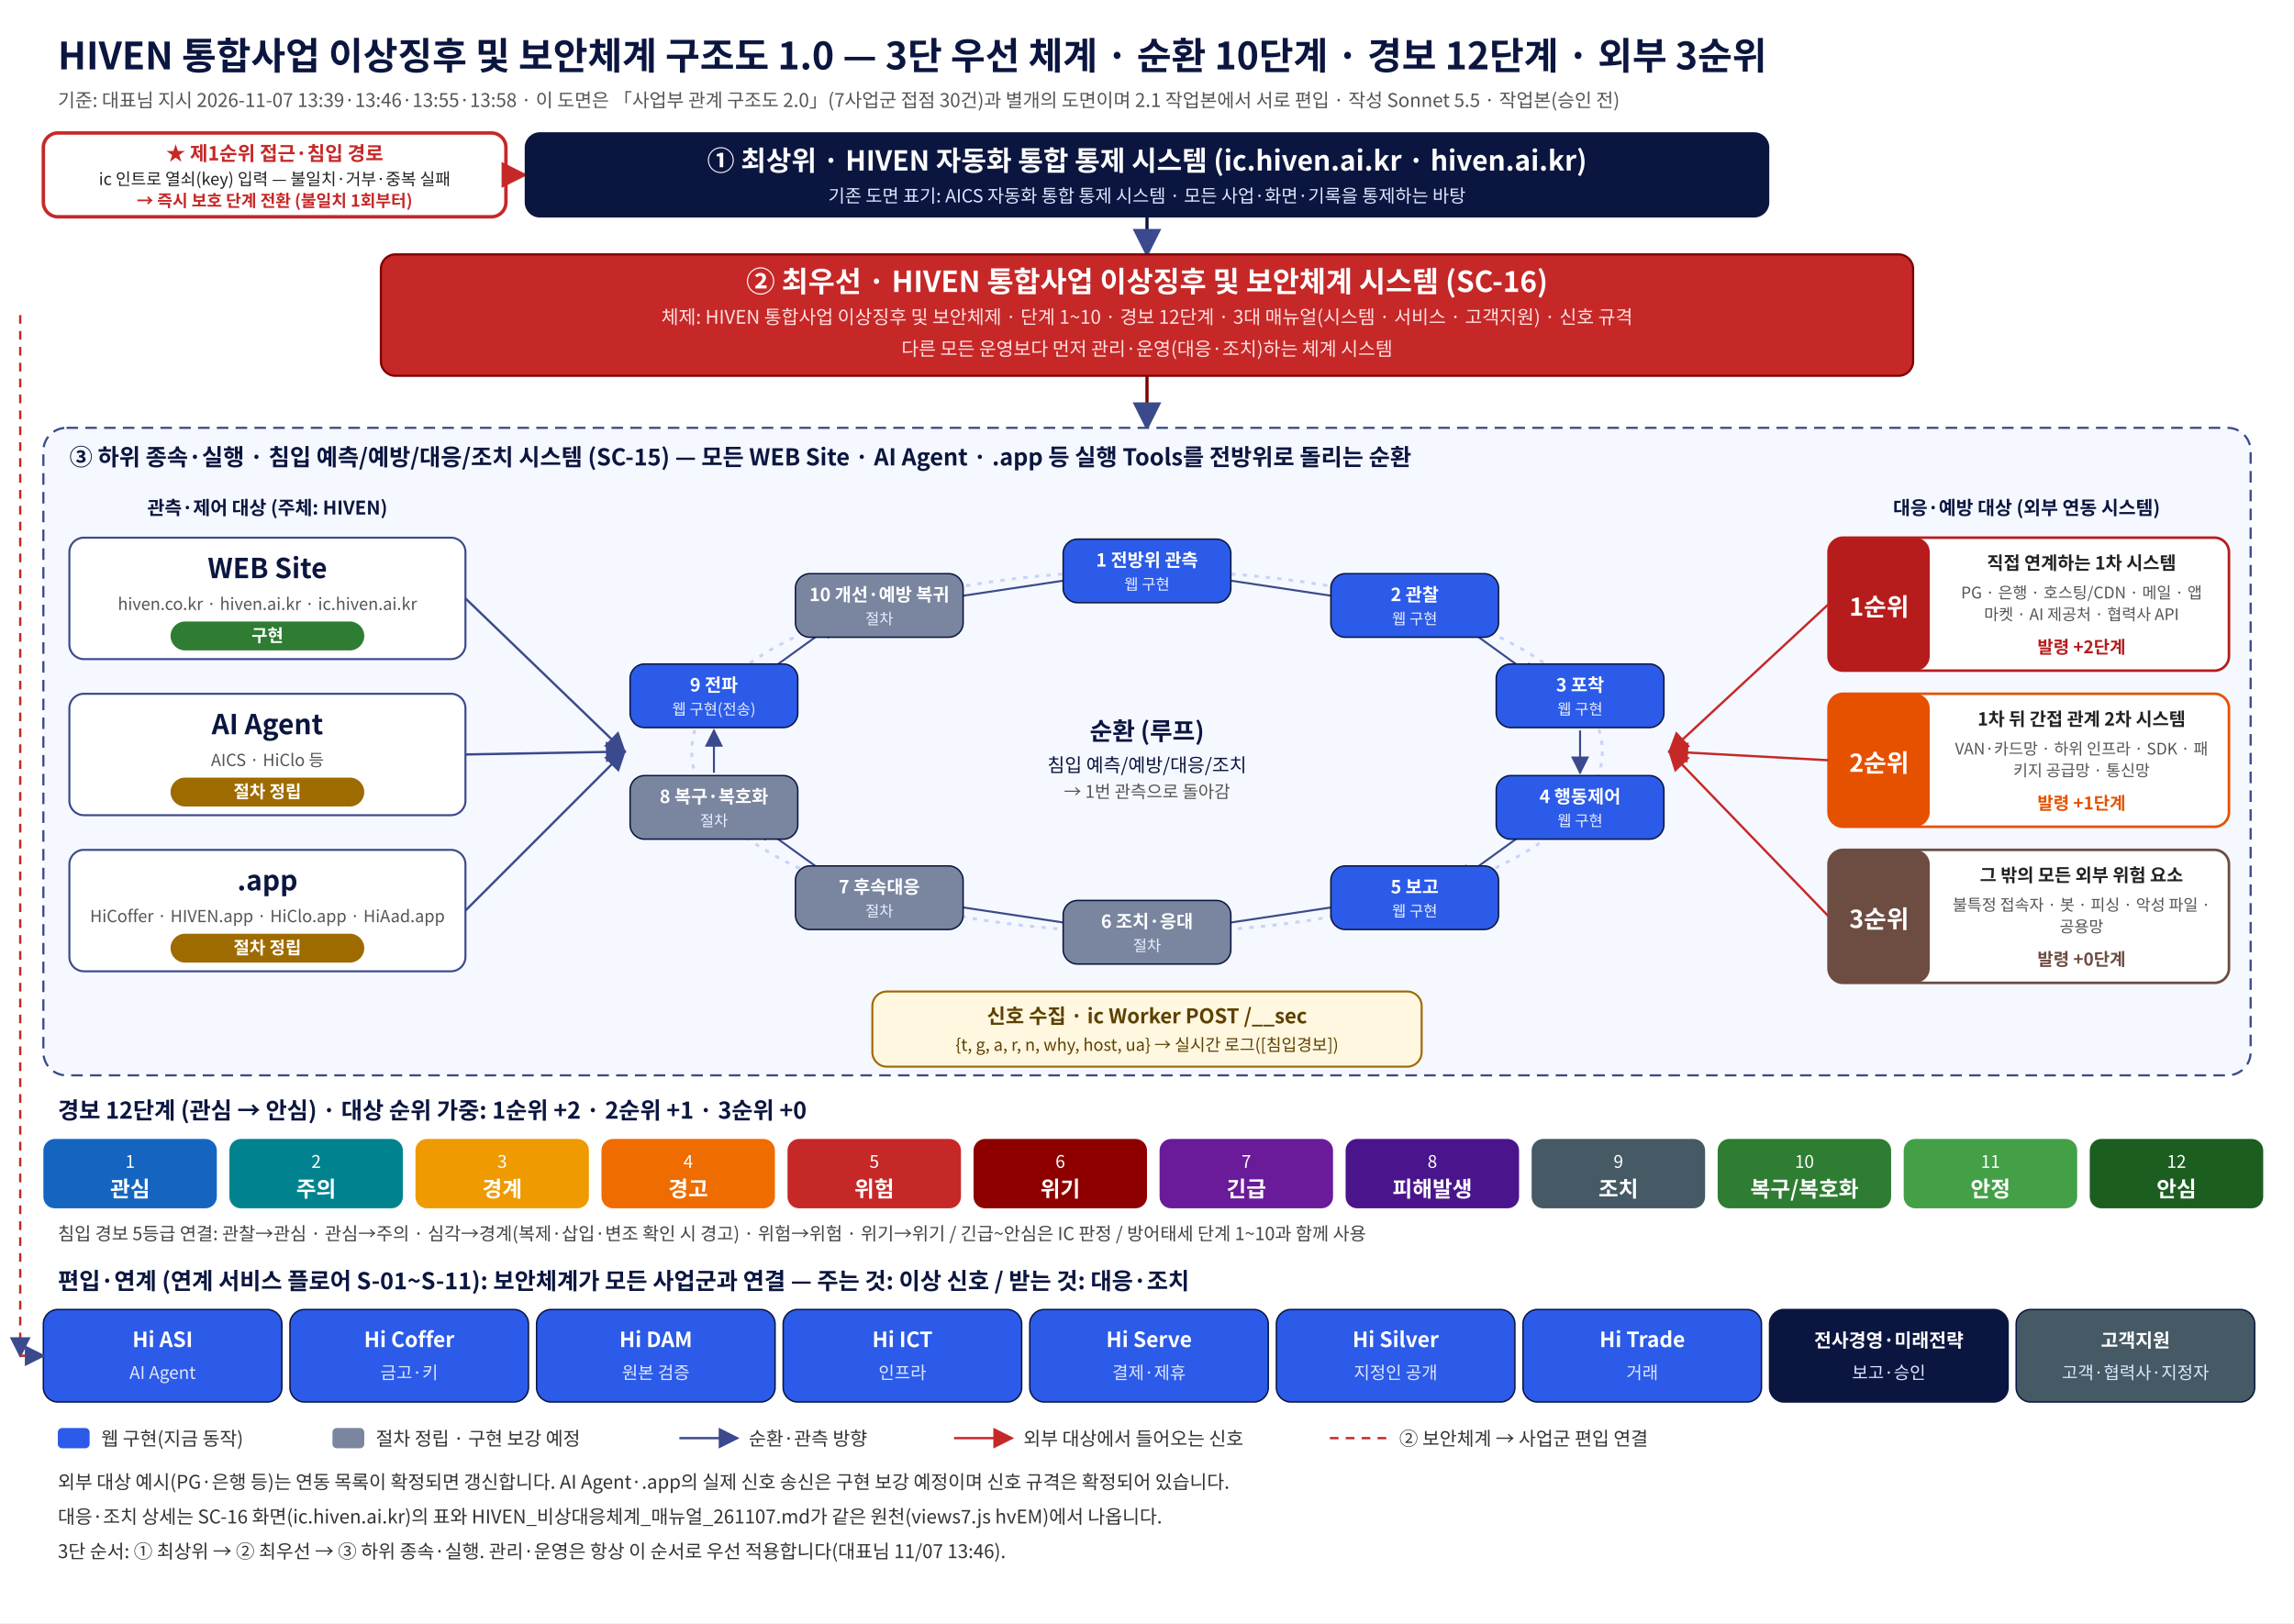
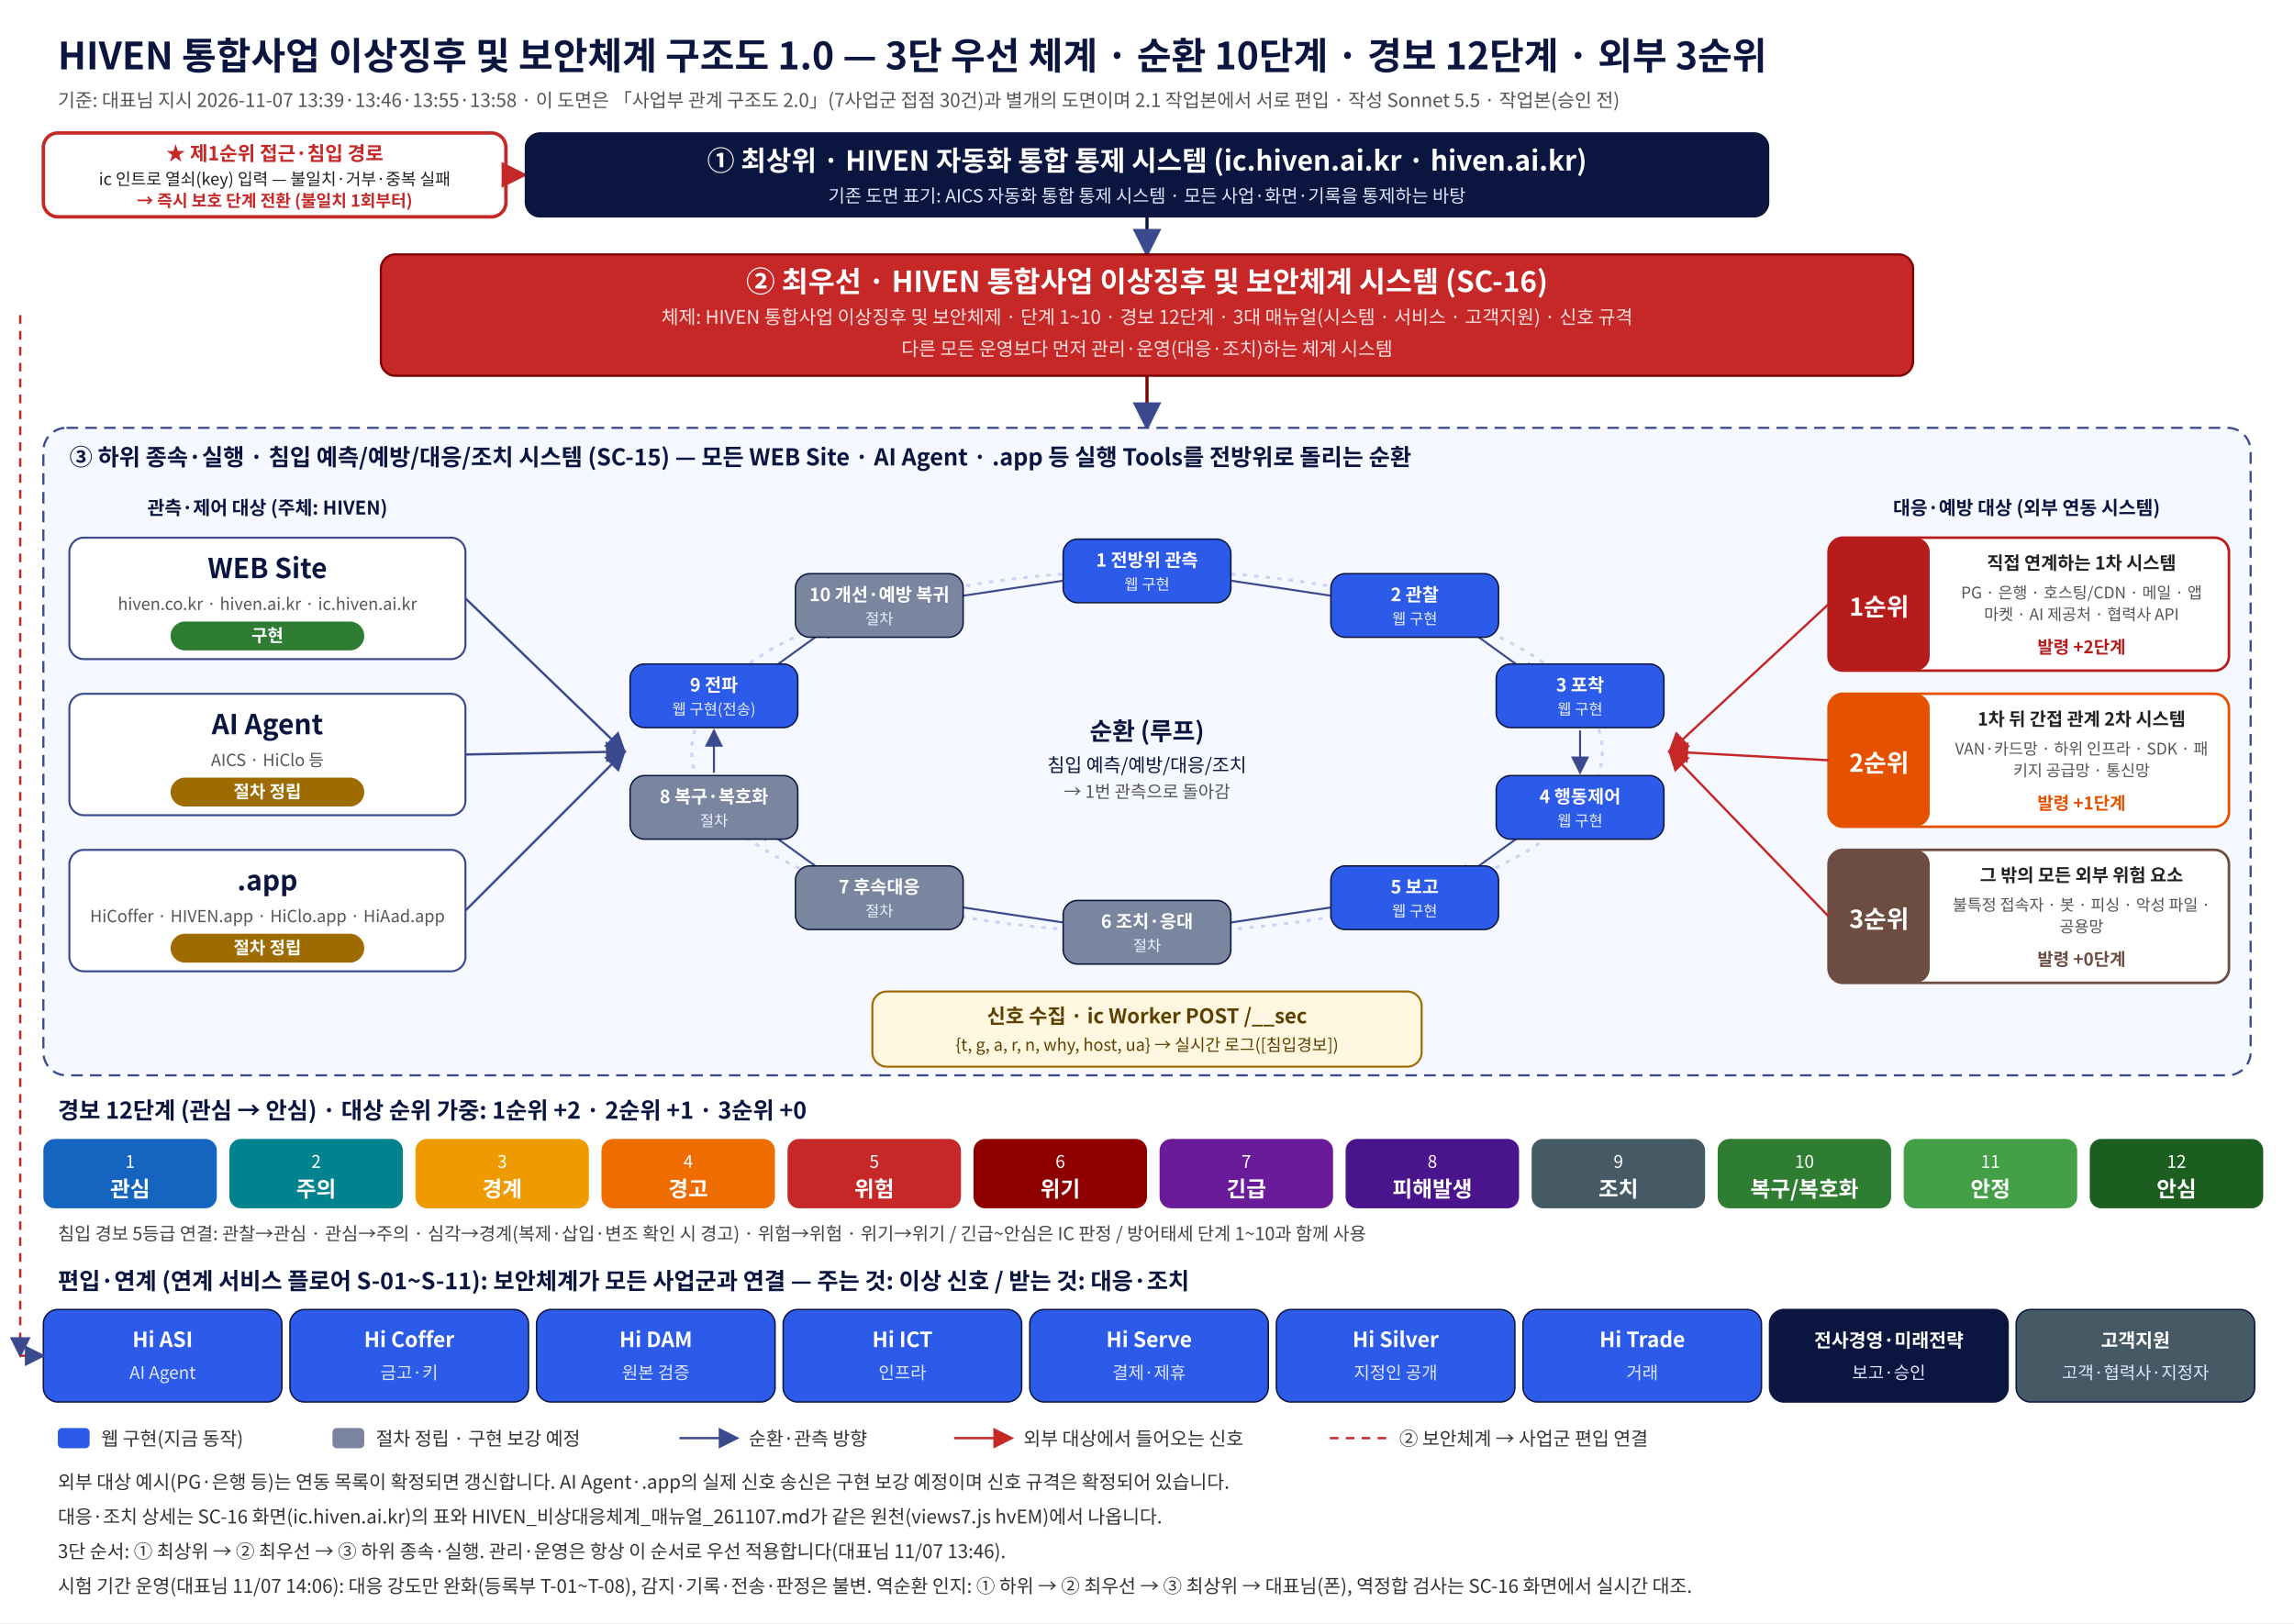
<svg xmlns="http://www.w3.org/2000/svg" width="1587" height="1123" viewBox="0 0 1587 1123" font-family="Pretendard,Noto Sans KR,Noto Sans CJK KR,sans-serif">
  <defs>
    <marker id="ah" markerWidth="9" markerHeight="9" refX="8" refY="4.5" orient="auto-start-reverse">
      <path d="M0,0 L9,4.5 L0,9 z" fill="#3b4a8c" />
    </marker>
    <marker id="ar" markerWidth="9" markerHeight="9" refX="8" refY="4.5" orient="auto">
      <path d="M0,0 L9,4.5 L0,9 z" fill="#c62828" />
    </marker>
  </defs>
  <rect width="1587" height="1123" fill="#fff" />
  <text x="40" y="48" text-anchor="start" font-size="26" font-weight="700" fill="#0b1640">HIVEN 통합사업 이상징후 및 보안체계 구조도 1.0 — 3단 우선 체계 · 순환 10단계 · 경보 12단계 · 외부 3순위</text>
  <text x="40" y="74" text-anchor="start" font-size="13" font-weight="400" fill="#555">기준: 대표님 지시 2026-11-07 13:39·13:46·13:55·13:58 · 이 도면은 「사업부 관계 구조도 2.0」(7사업군 접점 30건)과 별개의 도면이며 2.1 작업본에서 서로 편입 · 작성 Sonnet 5.5 · 작업본(승인 전)</text>
  <rect x="30" y="92" width="320" height="58" rx="10" fill="#fff" stroke="#c62828" stroke-width="2.4" />
  <text x="190" y="111" text-anchor="middle" font-size="13.5" font-weight="700" fill="#c62828">★ 제1순위 접근·침입 경로</text>
  <text x="190" y="128" text-anchor="middle" font-size="11.5" font-weight="400" fill="#222">ic 인트로 열쇠(key) 입력 — 불일치·거부·중복 실패</text>
  <text x="190" y="143" text-anchor="middle" font-size="11.5" font-weight="700" fill="#c62828">→ 즉시 보호 단계 전환 (불일치 1회부터)</text>
  <line x1="350" y1="121" x2="363" y2="121" stroke="#c62828" stroke-width="2" marker-end="url(#ar)" />
  <rect x="363.5" y="92" width="860" height="58" rx="10" fill="#0b1640" stroke="#0b1640" stroke-width="1" />
  <text x="793.5" y="118" text-anchor="middle" font-size="19" font-weight="700" fill="#fff">① 최상위 · HIVEN 자동화 통합 통제 시스템 (ic.hiven.ai.kr · hiven.ai.kr)</text>
  <text x="793.5" y="140" text-anchor="middle" font-size="12.5" font-weight="400" fill="#dfe6ff">기존 도면 표기: AICS 자동화 통합 통제 시스템 · 모든 사업·화면·기록을 통제하는 바탕</text>
  <line x1="793.5" y1="150" x2="793.5" y2="176" stroke="#0b1640" stroke-width="2.2" marker-end="url(#ah)" />
  <rect x="263.5" y="176" width="1060" height="84" rx="10" fill="#c62828" stroke="#7f0000" stroke-width="1.5" />
  <text x="793.5" y="202" text-anchor="middle" font-size="20" font-weight="700" fill="#fff">② 최우선 · HIVEN 통합사업 이상징후 및 보안체계 시스템 (SC-16)</text>
  <text x="793.5" y="224" text-anchor="middle" font-size="13" font-weight="400" fill="#ffe0e0">체제: HIVEN 통합사업 이상징후 및 보안체제 · 단계 1~10 · 경보 12단계 · 3대 매뉴얼(시스템 · 서비스 · 고객지원) · 신호 규격</text>
  <text x="793.5" y="246" text-anchor="middle" font-size="13" font-weight="400" fill="#ffe0e0">다른 모든 운영보다 먼저 관리·운영(대응·조치)하는 체계 시스템</text>
  <line x1="793.5" y1="260" x2="793.5" y2="296" stroke="#7f0000" stroke-width="2.2" marker-end="url(#ah)" />
  <rect x="30" y="296" width="1527" height="448" rx="16" fill="#f5f8ff" stroke="#3b4a8c" stroke-width="1.5" stroke-dasharray="8 5" />
  <text x="48" y="322" text-anchor="start" font-size="16" font-weight="700" fill="#0b1640">③ 하위 종속·실행 · 침입 예측/예방/대응/조치 시스템 (SC-15) — 모든 WEB Site · AI Agent · .app 등 실행 Tools를 전방위로 돌리는 순환</text>
  <text x="185" y="356" text-anchor="middle" font-size="13" font-weight="700" fill="#0b1640">관측·제어 대상 (주체: HIVEN)</text>
  <rect x="48" y="372" width="274" height="84" rx="10" fill="#fff" stroke="#3b4a8c" stroke-width="1.4" />
  <text x="185" y="400" text-anchor="middle" font-size="19" font-weight="700" fill="#0b1640">WEB Site</text>
  <text x="185" y="422" text-anchor="middle" font-size="11.5" font-weight="400" fill="#555">hiven.co.kr · hiven.ai.kr · ic.hiven.ai.kr</text>
  <rect x="118" y="430" width="134" height="20" rx="10" fill="#2e7d32" stroke="#2e7d32" stroke-width="0" />
  <text x="185" y="444" text-anchor="middle" font-size="12" font-weight="700" fill="#fff">구현</text>
  <line x1="322" y1="414" x2="432" y2="520" stroke="#3b4a8c" stroke-width="1.6" marker-end="url(#ah)" />
  <rect x="48" y="480" width="274" height="84" rx="10" fill="#fff" stroke="#3b4a8c" stroke-width="1.4" />
  <text x="185" y="508" text-anchor="middle" font-size="19" font-weight="700" fill="#0b1640">AI Agent</text>
  <text x="185" y="530" text-anchor="middle" font-size="11.5" font-weight="400" fill="#555">AICS · HiClo 등</text>
  <rect x="118" y="538" width="134" height="20" rx="10" fill="#9e6b00" stroke="#9e6b00" stroke-width="0" />
  <text x="185" y="552" text-anchor="middle" font-size="12" font-weight="700" fill="#fff">절차 정립</text>
  <line x1="322" y1="522" x2="432" y2="520" stroke="#3b4a8c" stroke-width="1.6" marker-end="url(#ah)" />
  <rect x="48" y="588" width="274" height="84" rx="10" fill="#fff" stroke="#3b4a8c" stroke-width="1.4" />
  <text x="185" y="616" text-anchor="middle" font-size="19" font-weight="700" fill="#0b1640">.app</text>
  <text x="185" y="638" text-anchor="middle" font-size="11.5" font-weight="400" fill="#555">HiCoffer · HIVEN.app · HiClo.app · HiAad.app</text>
  <rect x="118" y="646" width="134" height="20" rx="10" fill="#9e6b00" stroke="#9e6b00" stroke-width="0" />
  <text x="185" y="660" text-anchor="middle" font-size="12" font-weight="700" fill="#fff">절차 정립</text>
  <line x1="322" y1="630" x2="432" y2="520" stroke="#3b4a8c" stroke-width="1.6" marker-end="url(#ah)" />
  <text x="1402" y="356" text-anchor="middle" font-size="13" font-weight="700" fill="#0b1640">대응·예방 대상 (외부 연동 시스템)</text>
  <rect x="1265" y="372" width="277" height="92" rx="10" fill="#fff" stroke="#b71c1c" stroke-width="1.8" />
  <rect x="1265" y="372" width="70" height="92" rx="10" fill="#b71c1c" stroke="#b71c1c" stroke-width="0" />
  <text x="1300" y="426" text-anchor="middle" font-size="17" font-weight="700" fill="#fff">1순위</text>
  <text x="1440" y="394" text-anchor="middle" font-size="12.5" font-weight="700" fill="#222">직접 연계하는 1차 시스템</text>
  <text x="1440" y="414" text-anchor="middle" font-size="11" font-weight="400" fill="#555">PG · 은행 · 호스팅/CDN · 메일 · 앱</text>
  <text x="1440" y="429" text-anchor="middle" font-size="11" font-weight="400" fill="#555"> 마켓 · AI 제공처 · 협력사 API</text>
  <text x="1440" y="452" text-anchor="middle" font-size="12" font-weight="700" fill="#b71c1c">발령 +2단계</text>
  <line x1="1265" y1="418" x2="1155" y2="520" stroke="#c62828" stroke-width="1.6" marker-end="url(#ar)" />
  <rect x="1265" y="480" width="277" height="92" rx="10" fill="#fff" stroke="#e65100" stroke-width="1.8" />
  <rect x="1265" y="480" width="70" height="92" rx="10" fill="#e65100" stroke="#e65100" stroke-width="0" />
  <text x="1300" y="534" text-anchor="middle" font-size="17" font-weight="700" fill="#fff">2순위</text>
  <text x="1440" y="502" text-anchor="middle" font-size="12.5" font-weight="700" fill="#222">1차 뒤 간접 관계 2차 시스템</text>
  <text x="1440" y="522" text-anchor="middle" font-size="11" font-weight="400" fill="#555">VAN·카드망 · 하위 인프라 · SDK · 패</text>
  <text x="1440" y="537" text-anchor="middle" font-size="11" font-weight="400" fill="#555">키지 공급망 · 통신망</text>
  <text x="1440" y="560" text-anchor="middle" font-size="12" font-weight="700" fill="#e65100">발령 +1단계</text>
  <line x1="1265" y1="526" x2="1155" y2="520" stroke="#c62828" stroke-width="1.6" marker-end="url(#ar)" />
  <rect x="1265" y="588" width="277" height="92" rx="10" fill="#fff" stroke="#6d4c41" stroke-width="1.8" />
  <rect x="1265" y="588" width="70" height="92" rx="10" fill="#6d4c41" stroke="#6d4c41" stroke-width="0" />
  <text x="1300" y="642" text-anchor="middle" font-size="17" font-weight="700" fill="#fff">3순위</text>
  <text x="1440" y="610" text-anchor="middle" font-size="12.5" font-weight="700" fill="#222">그 밖의 모든 외부 위험 요소</text>
  <text x="1440" y="630" text-anchor="middle" font-size="11" font-weight="400" fill="#555">불특정 접속자 · 봇 · 피싱 · 악성 파일 ·</text>
  <text x="1440" y="645" text-anchor="middle" font-size="11" font-weight="400" fill="#555"> 공용망</text>
  <text x="1440" y="668" text-anchor="middle" font-size="12" font-weight="700" fill="#6d4c41">발령 +0단계</text>
  <line x1="1265" y1="634" x2="1155" y2="520" stroke="#c62828" stroke-width="1.6" marker-end="url(#ar)" />
  <ellipse cx="793.5" cy="520" rx="315" ry="125" fill="none" stroke="#c9d3f5" stroke-width="2" stroke-dasharray="3 5" />
  <line x1="827.2" y1="398.1" x2="944.9" y2="415.8" stroke="#3b4a8c" stroke-width="1.4" marker-end="url(#ah)" />
  <line x1="1008.5" y1="430.4" x2="1063.2" y2="469.9" stroke="#3b4a8c" stroke-width="1.4" marker-end="url(#ah)" />
  <line x1="1093.1" y1="505.4" x2="1093.1" y2="534.6" stroke="#3b4a8c" stroke-width="1.4" marker-end="url(#ah)" />
  <line x1="1063.2" y1="570.1" x2="1008.5" y2="609.6" stroke="#3b4a8c" stroke-width="1.4" marker-end="url(#ah)" />
  <line x1="944.9" y1="624.2" x2="827.2" y2="641.9" stroke="#3b4a8c" stroke-width="1.4" marker-end="url(#ah)" />
  <line x1="759.8" y1="641.9" x2="642.1" y2="624.2" stroke="#3b4a8c" stroke-width="1.4" marker-end="url(#ah)" />
  <line x1="578.5" y1="609.6" x2="523.8" y2="570.1" stroke="#3b4a8c" stroke-width="1.4" marker-end="url(#ah)" />
  <line x1="493.9" y1="534.6" x2="493.9" y2="505.4" stroke="#3b4a8c" stroke-width="1.4" marker-end="url(#ah)" />
  <line x1="523.8" y1="469.9" x2="578.5" y2="430.4" stroke="#3b4a8c" stroke-width="1.4" marker-end="url(#ah)" />
  <line x1="642.1" y1="415.8" x2="759.8" y2="398.1" stroke="#3b4a8c" stroke-width="1.4" marker-end="url(#ah)" />
  <rect x="735.5" y="373.0" width="116" height="44" rx="10" fill="#2b5be8" stroke="#0b1640" stroke-width="1" />
  <text x="793.5" y="392.0" text-anchor="middle" font-size="12.5" font-weight="700" fill="#fff">1 전방위 관측</text>
  <text x="793.5" y="408.0" text-anchor="middle" font-size="10.5" font-weight="400" fill="#e8edff">웹 구현</text>
  <rect x="920.7" y="396.9" width="116" height="44" rx="10" fill="#2b5be8" stroke="#0b1640" stroke-width="1" />
  <text x="978.7" y="415.9" text-anchor="middle" font-size="12.5" font-weight="700" fill="#fff">2 관찰</text>
  <text x="978.7" y="431.9" text-anchor="middle" font-size="10.5" font-weight="400" fill="#e8edff">웹 구현</text>
  <rect x="1035.1" y="459.4" width="116" height="44" rx="10" fill="#2b5be8" stroke="#0b1640" stroke-width="1" />
  <text x="1093.1" y="478.4" text-anchor="middle" font-size="12.5" font-weight="700" fill="#fff">3 포착</text>
  <text x="1093.1" y="494.4" text-anchor="middle" font-size="10.5" font-weight="400" fill="#e8edff">웹 구현</text>
  <rect x="1035.1" y="536.6" width="116" height="44" rx="10" fill="#2b5be8" stroke="#0b1640" stroke-width="1" />
  <text x="1093.1" y="555.6" text-anchor="middle" font-size="12.5" font-weight="700" fill="#fff">4 행동제어</text>
  <text x="1093.1" y="571.6" text-anchor="middle" font-size="10.5" font-weight="400" fill="#e8edff">웹 구현</text>
  <rect x="920.7" y="599.1" width="116" height="44" rx="10" fill="#2b5be8" stroke="#0b1640" stroke-width="1" />
  <text x="978.7" y="618.1" text-anchor="middle" font-size="12.5" font-weight="700" fill="#fff">5 보고</text>
  <text x="978.7" y="634.1" text-anchor="middle" font-size="10.5" font-weight="400" fill="#e8edff">웹 구현</text>
  <rect x="735.5" y="623.0" width="116" height="44" rx="10" fill="#7a869f" stroke="#0b1640" stroke-width="1" />
  <text x="793.5" y="642.0" text-anchor="middle" font-size="12.5" font-weight="700" fill="#fff">6 조치·응대</text>
  <text x="793.5" y="658.0" text-anchor="middle" font-size="10.5" font-weight="400" fill="#e8edff">절차</text>
  <rect x="550.3" y="599.1" width="116" height="44" rx="10" fill="#7a869f" stroke="#0b1640" stroke-width="1" />
  <text x="608.3" y="618.1" text-anchor="middle" font-size="12.5" font-weight="700" fill="#fff">7 후속대응</text>
  <text x="608.3" y="634.1" text-anchor="middle" font-size="10.5" font-weight="400" fill="#e8edff">절차</text>
  <rect x="435.9" y="536.6" width="116" height="44" rx="10" fill="#7a869f" stroke="#0b1640" stroke-width="1" />
  <text x="493.9" y="555.6" text-anchor="middle" font-size="12.5" font-weight="700" fill="#fff">8 복구·복호화</text>
  <text x="493.9" y="571.6" text-anchor="middle" font-size="10.5" font-weight="400" fill="#e8edff">절차</text>
  <rect x="435.9" y="459.4" width="116" height="44" rx="10" fill="#2b5be8" stroke="#0b1640" stroke-width="1" />
  <text x="493.9" y="478.4" text-anchor="middle" font-size="12.5" font-weight="700" fill="#fff">9 전파</text>
  <text x="493.9" y="494.4" text-anchor="middle" font-size="10.5" font-weight="400" fill="#e8edff">웹 구현(전송)</text>
  <rect x="550.3" y="396.9" width="116" height="44" rx="10" fill="#7a869f" stroke="#0b1640" stroke-width="1" />
  <text x="608.3" y="415.9" text-anchor="middle" font-size="12.5" font-weight="700" fill="#fff">10 개선·예방 복귀</text>
  <text x="608.3" y="431.9" text-anchor="middle" font-size="10.5" font-weight="400" fill="#e8edff">절차</text>
  <text x="793.5" y="512" text-anchor="middle" font-size="17" font-weight="700" fill="#0b1640">순환 (루프)</text>
  <text x="793.5" y="534" text-anchor="middle" font-size="13" font-weight="400" fill="#0b1640">침입 예측/예방/대응/조치</text>
  <text x="793.5" y="552" text-anchor="middle" font-size="12" font-weight="400" fill="#555">→ 1번 관측으로 돌아감</text>
  <rect x="603.5" y="686" width="380" height="52" rx="10" fill="#fff7e0" stroke="#9e6b00" stroke-width="1.4" />
  <text x="793.5" y="708" text-anchor="middle" font-size="14" font-weight="700" fill="#5d4000">신호 수집 · ic Worker  POST /__sec</text>
  <text x="793.5" y="727" text-anchor="middle" font-size="11.5" font-weight="400" fill="#5d4000">{t, g, a, r, n, why, host, ua} → 실시간 로그([침입경보])</text>
  <text x="40" y="774" text-anchor="start" font-size="16" font-weight="700" fill="#0b1640">경보 12단계 (관심 → 안심) · 대상 순위 가중: 1순위 +2 · 2순위 +1 · 3순위 +0</text>
  <rect x="30.0" y="788" width="120" height="48" rx="8" fill="#1565c0" stroke="#1565c0" stroke-width="0" />
  <text x="90.0" y="808" text-anchor="middle" font-size="12" font-weight="400" fill="#fff">1</text>
  <text x="90.0" y="828" text-anchor="middle" font-size="15" font-weight="700" fill="#fff">관심</text>
  <rect x="158.7" y="788" width="120" height="48" rx="8" fill="#00838f" stroke="#00838f" stroke-width="0" />
  <text x="218.7" y="808" text-anchor="middle" font-size="12" font-weight="400" fill="#fff">2</text>
  <text x="218.7" y="828" text-anchor="middle" font-size="15" font-weight="700" fill="#fff">주의</text>
  <rect x="287.4" y="788" width="120" height="48" rx="8" fill="#ef9a00" stroke="#ef9a00" stroke-width="0" />
  <text x="347.4" y="808" text-anchor="middle" font-size="12" font-weight="400" fill="#fff">3</text>
  <text x="347.4" y="828" text-anchor="middle" font-size="15" font-weight="700" fill="#fff">경계</text>
  <rect x="416.1" y="788" width="120" height="48" rx="8" fill="#ef6c00" stroke="#ef6c00" stroke-width="0" />
  <text x="476.1" y="808" text-anchor="middle" font-size="12" font-weight="400" fill="#fff">4</text>
  <text x="476.1" y="828" text-anchor="middle" font-size="15" font-weight="700" fill="#fff">경고</text>
  <rect x="544.8" y="788" width="120" height="48" rx="8" fill="#c62828" stroke="#c62828" stroke-width="0" />
  <text x="604.8" y="808" text-anchor="middle" font-size="12" font-weight="400" fill="#fff">5</text>
  <text x="604.8" y="828" text-anchor="middle" font-size="15" font-weight="700" fill="#fff">위험</text>
  <rect x="673.5" y="788" width="120" height="48" rx="8" fill="#8e0000" stroke="#8e0000" stroke-width="0" />
  <text x="733.5" y="808" text-anchor="middle" font-size="12" font-weight="400" fill="#fff">6</text>
  <text x="733.5" y="828" text-anchor="middle" font-size="15" font-weight="700" fill="#fff">위기</text>
  <rect x="802.2" y="788" width="120" height="48" rx="8" fill="#6a1b9a" stroke="#6a1b9a" stroke-width="0" />
  <text x="862.2" y="808" text-anchor="middle" font-size="12" font-weight="400" fill="#fff">7</text>
  <text x="862.2" y="828" text-anchor="middle" font-size="15" font-weight="700" fill="#fff">긴급</text>
  <rect x="930.9" y="788" width="120" height="48" rx="8" fill="#4a148c" stroke="#4a148c" stroke-width="0" />
  <text x="990.9" y="808" text-anchor="middle" font-size="12" font-weight="400" fill="#fff">8</text>
  <text x="990.9" y="828" text-anchor="middle" font-size="15" font-weight="700" fill="#fff">피해발생</text>
  <rect x="1059.6" y="788" width="120" height="48" rx="8" fill="#455a64" stroke="#455a64" stroke-width="0" />
  <text x="1119.6" y="808" text-anchor="middle" font-size="12" font-weight="400" fill="#fff">9</text>
  <text x="1119.6" y="828" text-anchor="middle" font-size="15" font-weight="700" fill="#fff">조치</text>
  <rect x="1188.3" y="788" width="120" height="48" rx="8" fill="#2e7d32" stroke="#2e7d32" stroke-width="0" />
  <text x="1248.3" y="808" text-anchor="middle" font-size="12" font-weight="400" fill="#fff">10</text>
  <text x="1248.3" y="828" text-anchor="middle" font-size="15" font-weight="700" fill="#fff">복구/복호화</text>
  <rect x="1317.0" y="788" width="120" height="48" rx="8" fill="#43a047" stroke="#43a047" stroke-width="0" />
  <text x="1377.0" y="808" text-anchor="middle" font-size="12" font-weight="400" fill="#fff">11</text>
  <text x="1377.0" y="828" text-anchor="middle" font-size="15" font-weight="700" fill="#fff">안정</text>
  <rect x="1445.7" y="788" width="120" height="48" rx="8" fill="#1b5e20" stroke="#1b5e20" stroke-width="0" />
  <text x="1505.7" y="808" text-anchor="middle" font-size="12" font-weight="400" fill="#fff">12</text>
  <text x="1505.7" y="828" text-anchor="middle" font-size="15" font-weight="700" fill="#fff">안심</text>
  <text x="40" y="858" text-anchor="start" font-size="12.5" font-weight="400" fill="#444">침입 경보 5등급 연결: 관찰→관심 · 관심→주의 · 심각→경계(복제·삽입·변조 확인 시 경고) · 위험→위험 · 위기→위기 / 긴급~안심은 IC 판정 / 방어태세 단계 1~10과 함께 사용</text>
  <text x="40" y="892" text-anchor="start" font-size="16" font-weight="700" fill="#0b1640">편입·연계 (연계 서비스 플로어 S-01~S-11): 보안체계가 모든 사업군과 연결 — 주는 것: 이상 신호 / 받는 것: 대응·조치</text>
  <rect x="30.0" y="906" width="165" height="64" rx="10" fill="#2b5be8" stroke="#0b1640" stroke-width="1" />
  <text x="112.5" y="932" text-anchor="middle" font-size="14.5" font-weight="700" fill="#fff">Hi ASI</text>
  <text x="112.5" y="954" text-anchor="middle" font-size="12" font-weight="400" fill="#dfe6ff">AI Agent</text>
  <rect x="200.6" y="906" width="165" height="64" rx="10" fill="#2b5be8" stroke="#0b1640" stroke-width="1" />
  <text x="283.1" y="932" text-anchor="middle" font-size="14.5" font-weight="700" fill="#fff">Hi Coffer</text>
  <text x="283.1" y="954" text-anchor="middle" font-size="12" font-weight="400" fill="#dfe6ff">금고·키</text>
  <rect x="371.2" y="906" width="165" height="64" rx="10" fill="#2b5be8" stroke="#0b1640" stroke-width="1" />
  <text x="453.7" y="932" text-anchor="middle" font-size="14.5" font-weight="700" fill="#fff">Hi DAM</text>
  <text x="453.7" y="954" text-anchor="middle" font-size="12" font-weight="400" fill="#dfe6ff">원본 검증</text>
  <rect x="541.8" y="906" width="165" height="64" rx="10" fill="#2b5be8" stroke="#0b1640" stroke-width="1" />
  <text x="624.3" y="932" text-anchor="middle" font-size="14.5" font-weight="700" fill="#fff">Hi ICT</text>
  <text x="624.3" y="954" text-anchor="middle" font-size="12" font-weight="400" fill="#dfe6ff">인프라</text>
  <rect x="712.4" y="906" width="165" height="64" rx="10" fill="#2b5be8" stroke="#0b1640" stroke-width="1" />
  <text x="794.9" y="932" text-anchor="middle" font-size="14.5" font-weight="700" fill="#fff">Hi Serve</text>
  <text x="794.9" y="954" text-anchor="middle" font-size="12" font-weight="400" fill="#dfe6ff">결제·제휴</text>
  <rect x="883.0" y="906" width="165" height="64" rx="10" fill="#2b5be8" stroke="#0b1640" stroke-width="1" />
  <text x="965.5" y="932" text-anchor="middle" font-size="14.5" font-weight="700" fill="#fff">Hi Silver</text>
  <text x="965.5" y="954" text-anchor="middle" font-size="12" font-weight="400" fill="#dfe6ff">지정인 공개</text>
  <rect x="1053.6" y="906" width="165" height="64" rx="10" fill="#2b5be8" stroke="#0b1640" stroke-width="1" />
  <text x="1136.1" y="932" text-anchor="middle" font-size="14.5" font-weight="700" fill="#fff">Hi Trade</text>
  <text x="1136.1" y="954" text-anchor="middle" font-size="12" font-weight="400" fill="#dfe6ff">거래</text>
  <rect x="1224.2" y="906" width="165" height="64" rx="10" fill="#0b1640" stroke="#0b1640" stroke-width="1" />
  <text x="1306.7" y="932" text-anchor="middle" font-size="13" font-weight="700" fill="#fff">전사경영·미래전략</text>
  <text x="1306.7" y="954" text-anchor="middle" font-size="12" font-weight="400" fill="#dfe6ff">보고·승인</text>
  <rect x="1394.8" y="906" width="165" height="64" rx="10" fill="#455a64" stroke="#0b1640" stroke-width="1" />
  <text x="1477.3" y="932" text-anchor="middle" font-size="13" font-weight="700" fill="#fff">고객지원</text>
  <text x="1477.3" y="954" text-anchor="middle" font-size="12" font-weight="400" fill="#dfe6ff">고객·협력사·지정자</text>
  <line x1="14" y1="218" x2="14" y2="938" stroke="#c62828" stroke-width="1.6" stroke-dasharray="6 5" marker-end="url(#ah)" />
  <line x1="14" y1="938" x2="30" y2="938" stroke="#c62828" stroke-width="1.6" stroke-dasharray="6 5" marker-end="url(#ah)" />
  <g font-size="13" fill="#333">
    <rect x="40" y="988" width="22" height="14" rx="3" fill="#2b5be8" />
    <text x="70" y="1000">웹 구현(지금 동작)</text>
    <rect x="230" y="988" width="22" height="14" rx="3" fill="#7a869f" />
    <text x="260" y="1000">절차 정립 · 구현 보강 예정</text>
    <line x1="470" y1="995" x2="510" y2="995" stroke="#3b4a8c" stroke-width="1.6" marker-end="url(#ah)" />
    <text x="518" y="1000">순환·관측 방향</text>
    <line x1="660" y1="995" x2="700" y2="995" stroke="#c62828" stroke-width="1.6" marker-end="url(#ar)" />
    <text x="708" y="1000">외부 대상에서 들어오는 신호</text>
    <line x1="920" y1="995" x2="960" y2="995" stroke="#c62828" stroke-width="1.6" stroke-dasharray="6 5" />
    <text x="968" y="1000">② 보안체계 → 사업군 편입 연결</text>
    <text x="40" y="1030">외부 대상 예시(PG·은행 등)는 연동 목록이 확정되면 갱신합니다. AI Agent·.app의 실제 신호 송신은 구현 보강 예정이며 신호 규격은 확정되어 있습니다.</text>
    <text x="40" y="1054">대응·조치 상세는 SC-16 화면(ic.hiven.ai.kr)의 표와 HIVEN_비상대응체계_매뉴얼_261107.md가 같은 원천(views7.js hvEM)에서 나옵니다.</text>
    <text x="40" y="1078">3단 순서: ① 최상위 → ② 최우선 → ③ 하위 종속·실행. 관리·운영은 항상 이 순서로 우선 적용합니다(대표님 11/07 13:46).</text>
+     <text x="40" y="1102">시험 기간 운영(대표님 11/07 14:06): 대응 강도만 완화(등록부 T-01~T-08), 감지·기록·전송·판정은 불변. 역순환 인지: ① 하위 → ② 최우선 → ③ 최상위 → 대표님(폰), 역정합 검사는 SC-16 화면에서 실시간 대조.</text>
  </g>
</svg>
